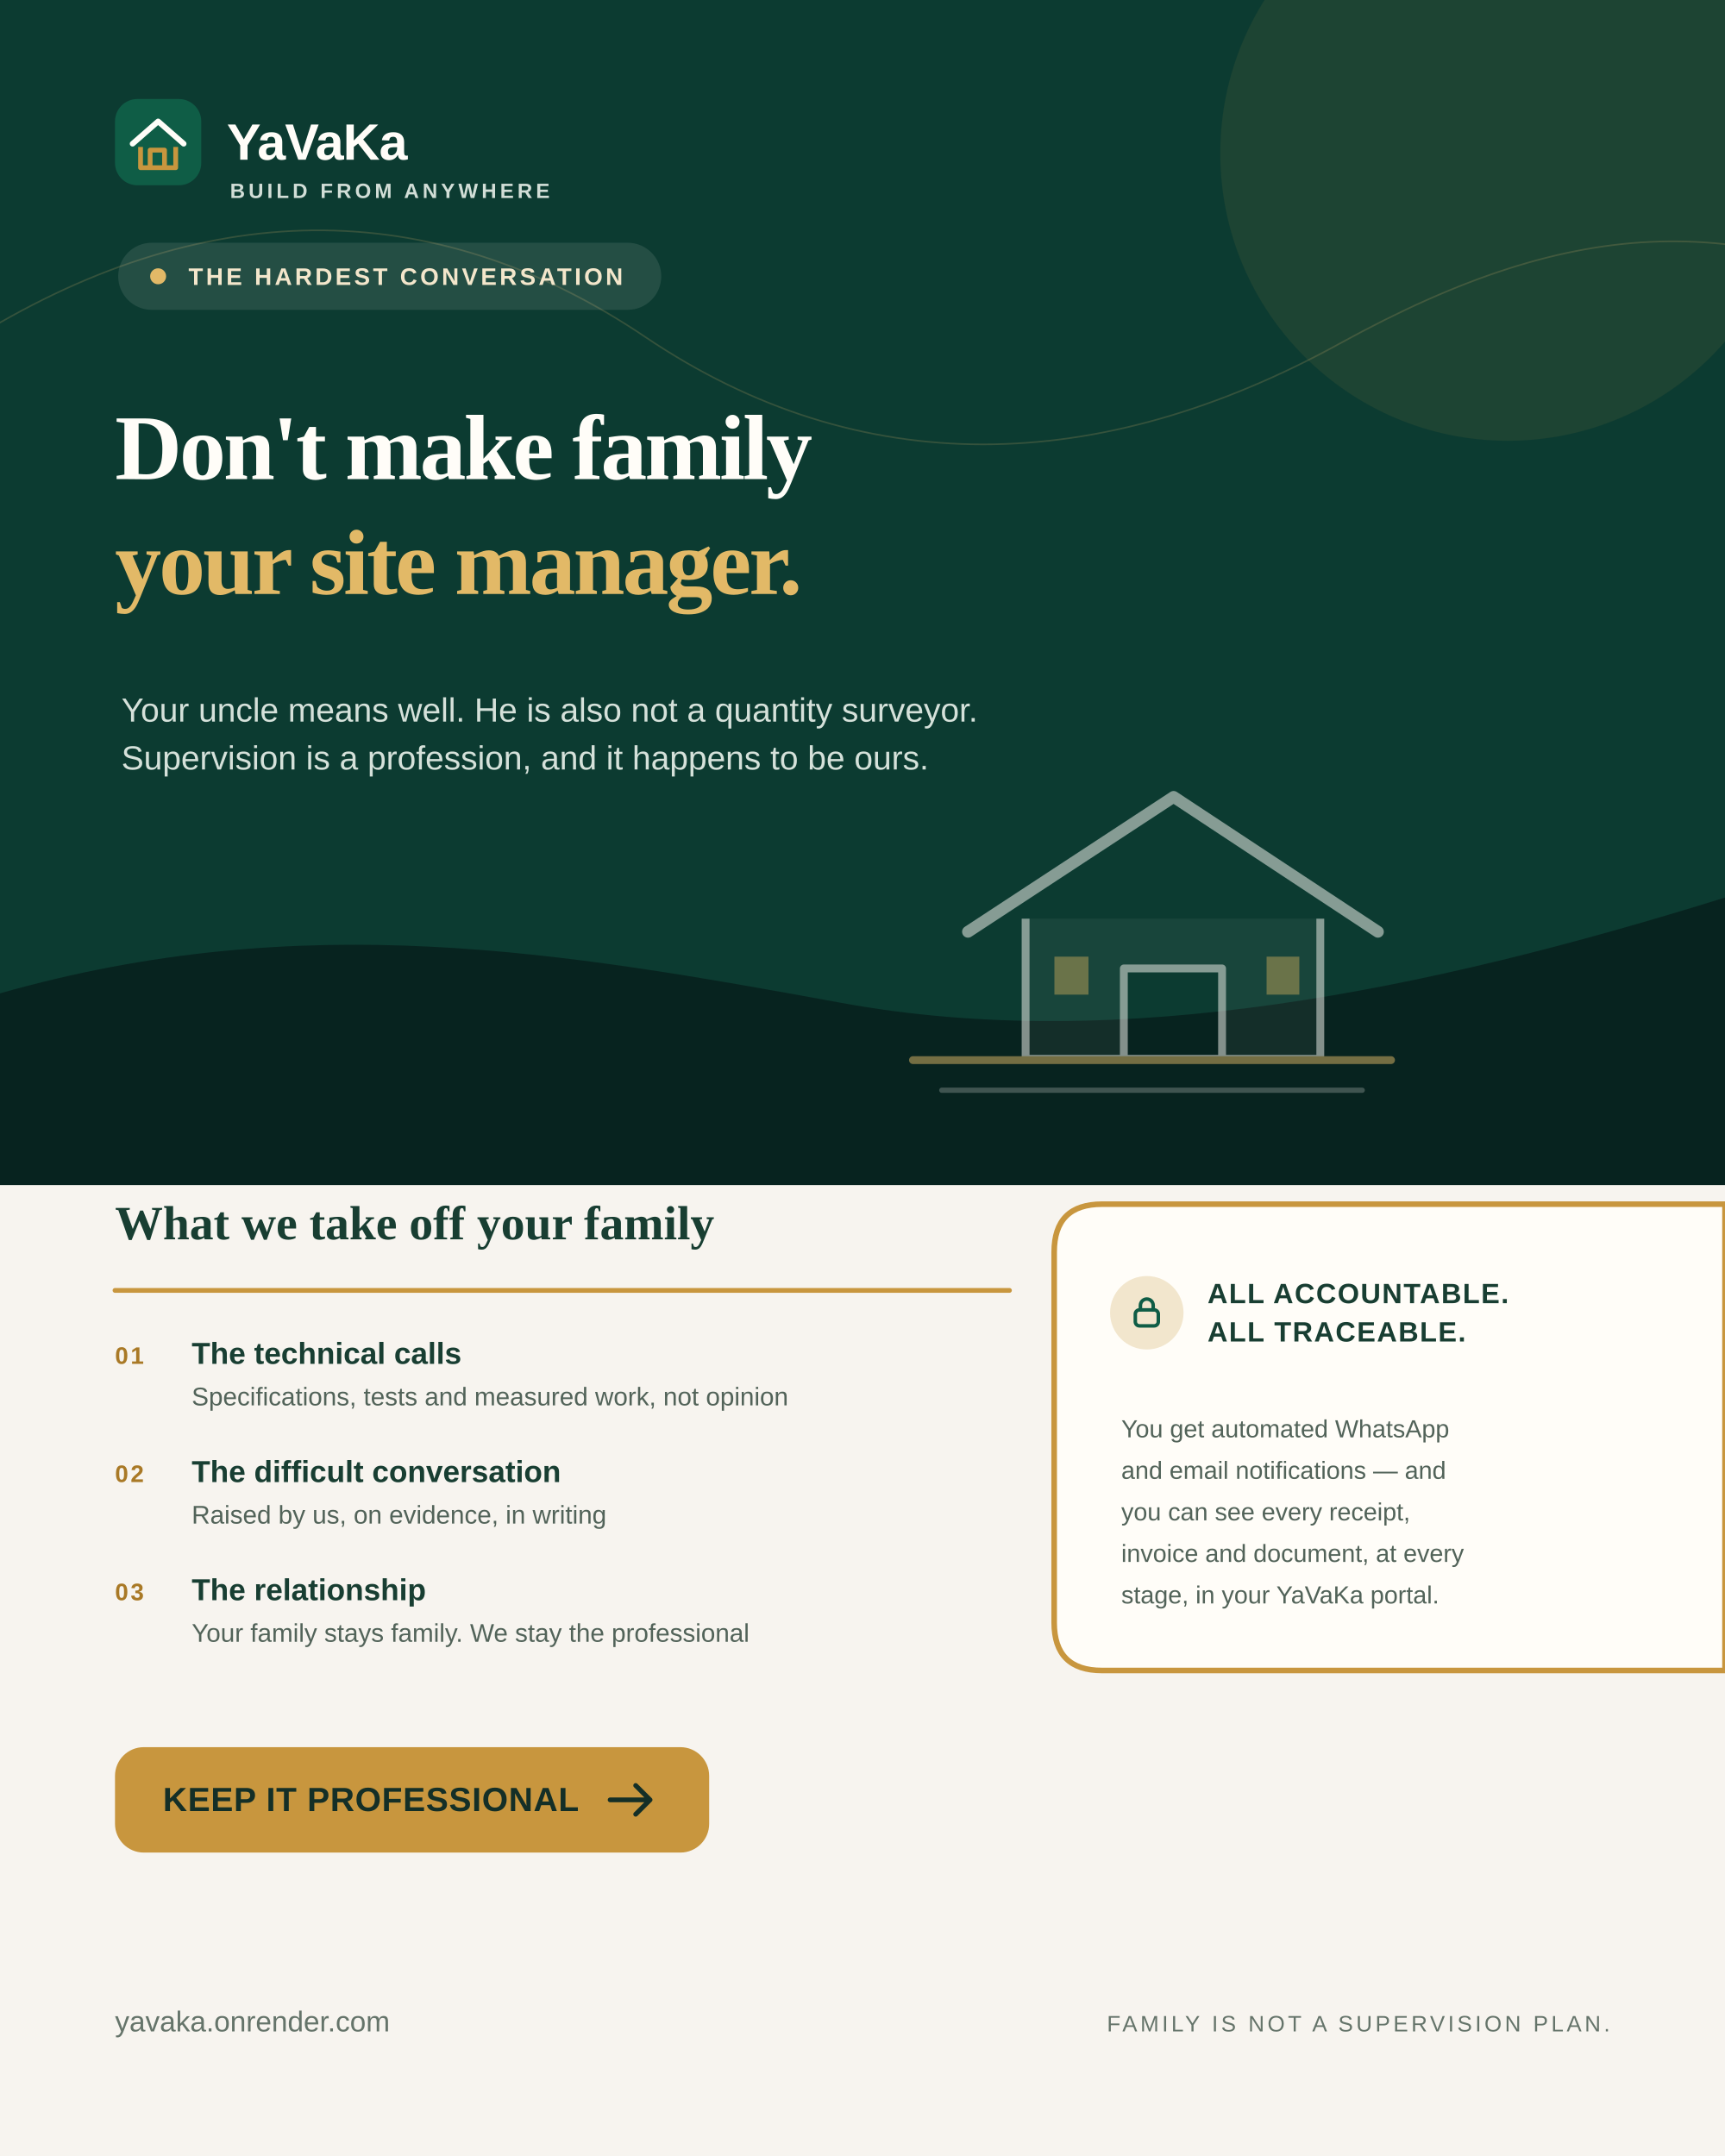
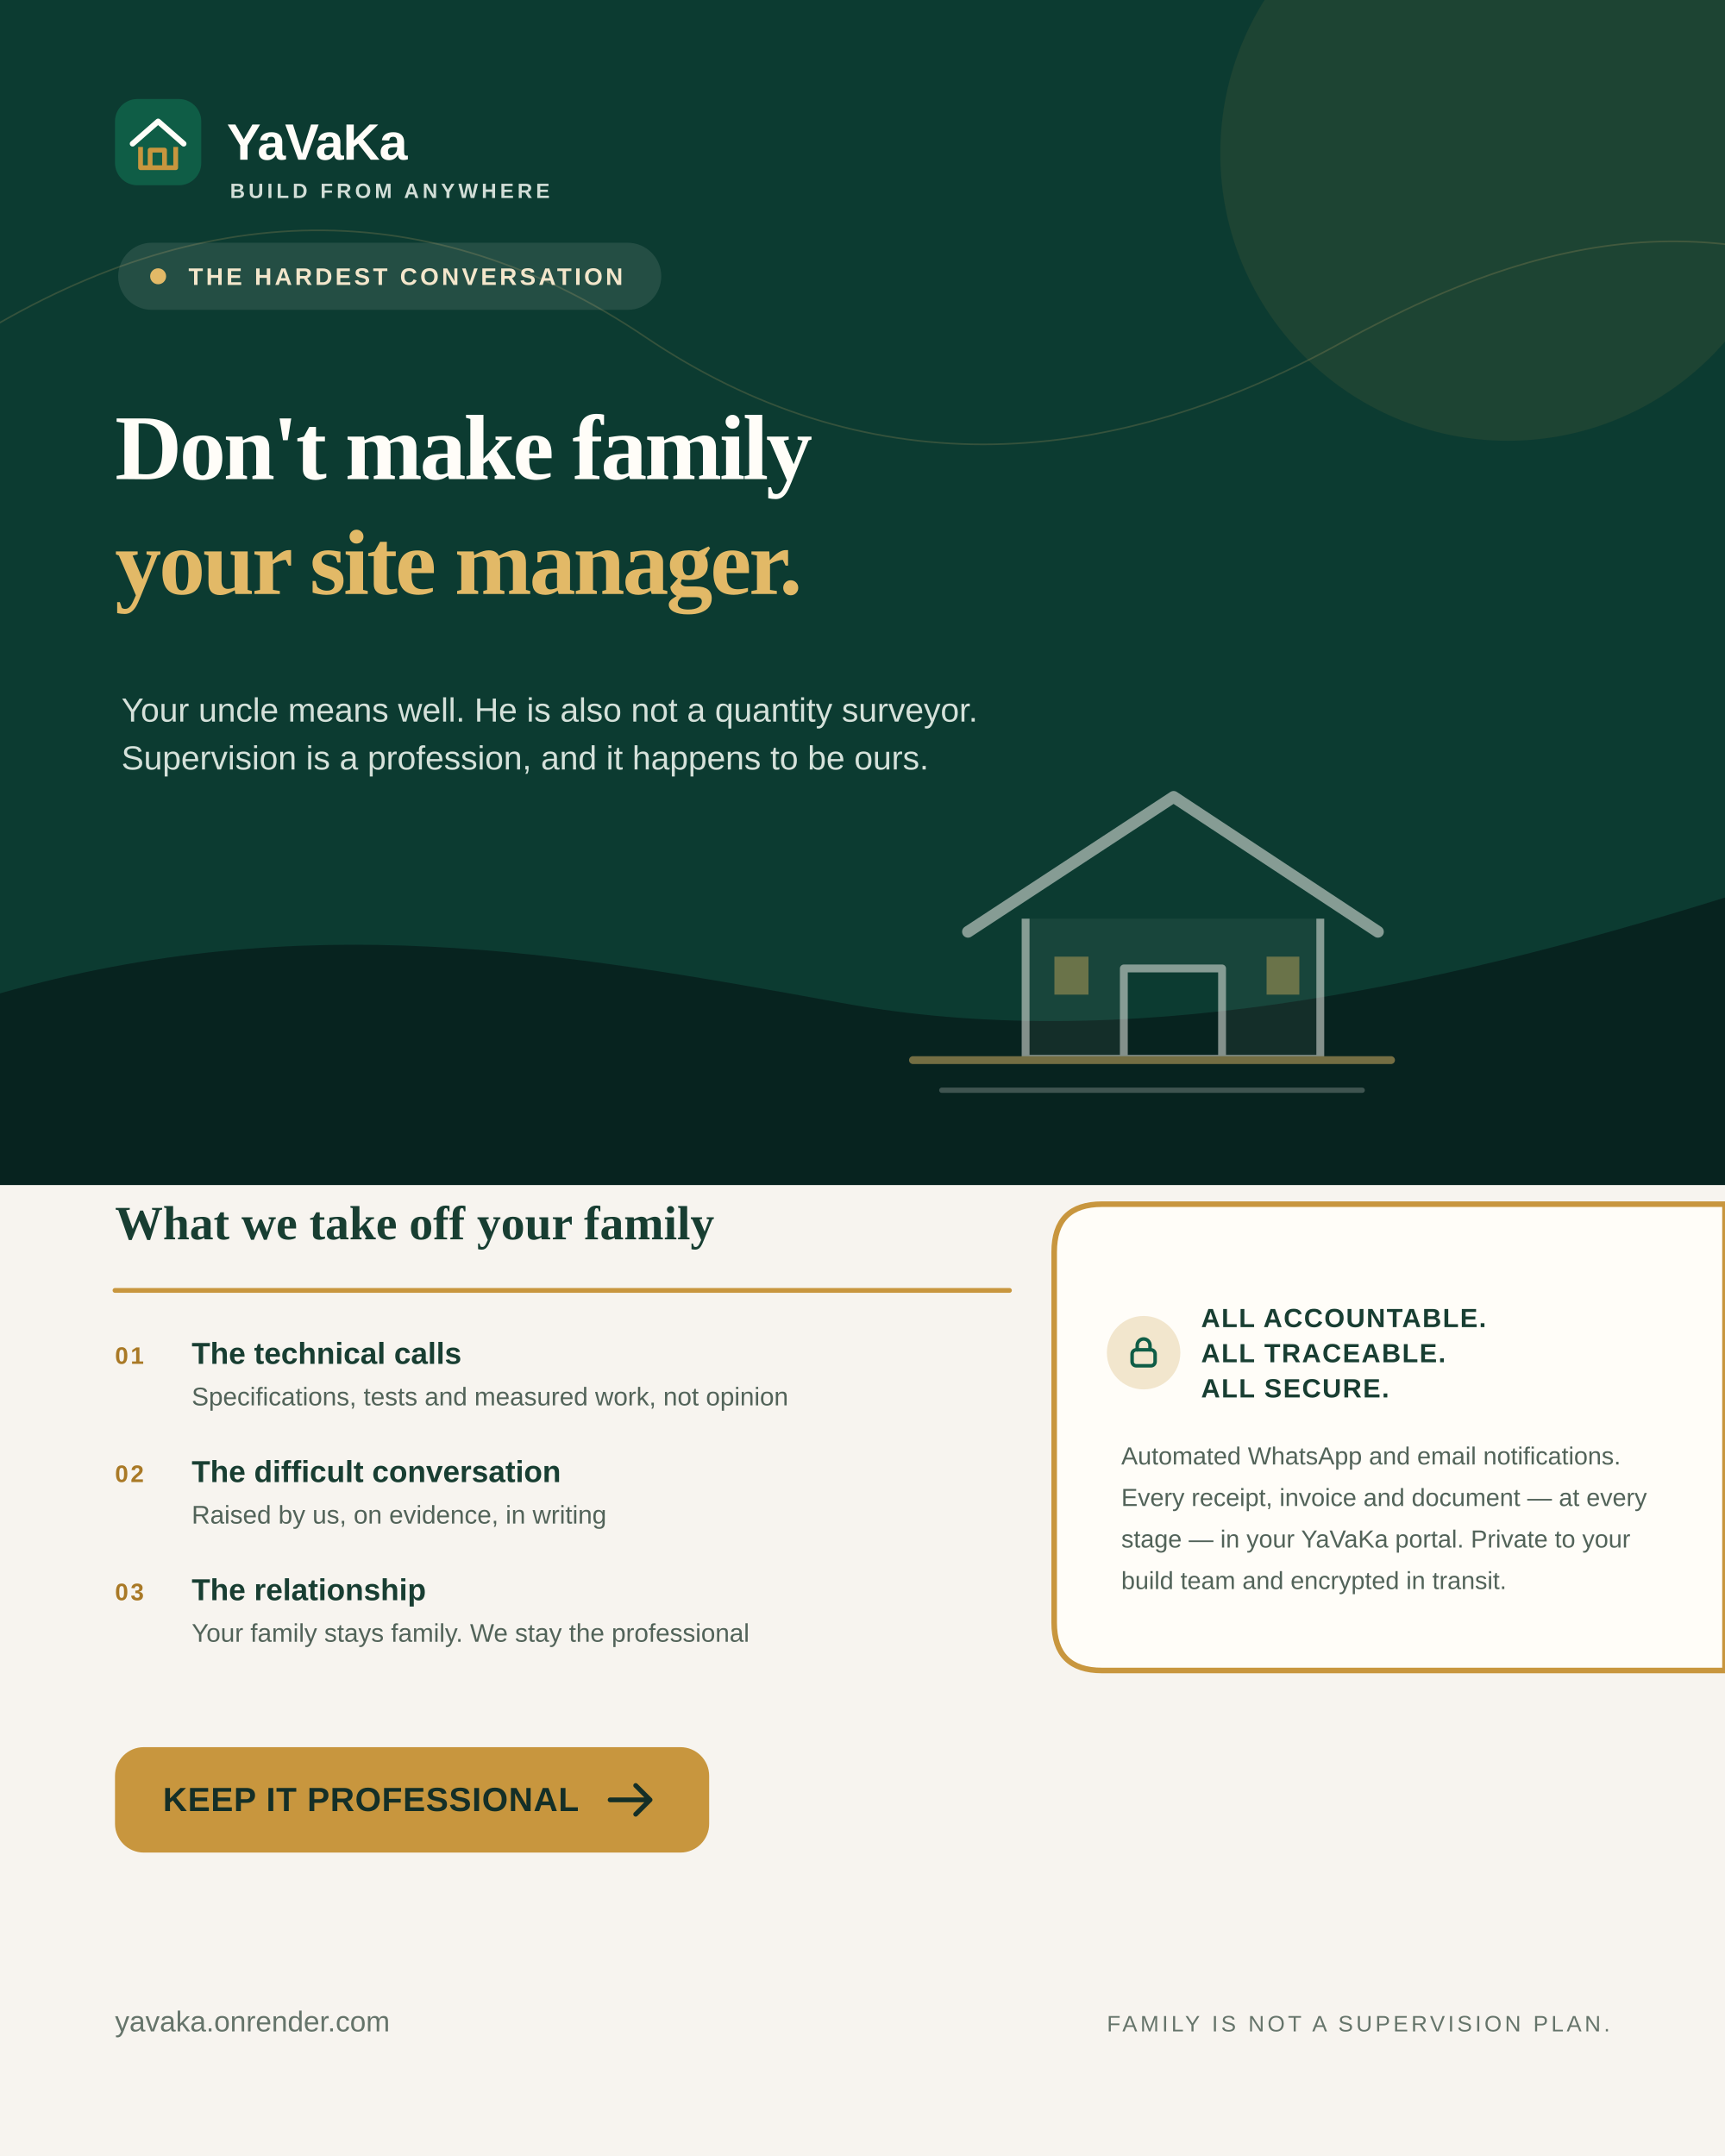
<svg xmlns="http://www.w3.org/2000/svg" width="1080" height="1350" viewBox="0 0 1080 1350" role="img" aria-labelledby="title desc">
  <defs>
    <linearGradient id="sky" x1="0" y1="0" x2="1" y2="1">
      <stop offset="0" stop-color="#114f40" />
      <stop offset="1" stop-color="#07231f" />
    </linearGradient>
    <linearGradient id="paper" x1="0" y1="0" x2="1" y2="1">
      <stop offset="0" stop-color="#fbf8f1" />
      <stop offset="1" stop-color="#ece6da" />
    </linearGradient>
    <filter id="shadow" x="-20%" y="-20%" width="140%" height="150%">
      <feDropShadow dx="0" dy="18" stdDeviation="18" flood-color="#16372d" flood-opacity=".15" />
    </filter>
  </defs>
  <rect x="0" y="0" width="1080" height="1350" fill="#f7f4ef" />
  <rect x="0" y="0" width="1080" height="742" fill="#0c3b31" />
  <circle cx="944" cy="96" r="180" fill="#c8963e" opacity=".09" />
  <path d="M0 622c190-54 352-26 527 6s367-8 553-66v180H0Z" fill="#07231f" />
  <g fill="none" stroke="#d8b36d" stroke-opacity=".2">
    <path d="M-20 214c145-91 289-94 424-3s284 87 435 4 253-82 387-15" />
  </g>
  <rect x="72" y="62" width="54" height="54" rx="14" fill="#0f5d46" />
  <path d="m83 90 16-14 16 14" fill="none" stroke="#fffdf8" stroke-width="3.5" stroke-linecap="round" stroke-linejoin="round" />
  <path d="M88 92v13h22V92M94 105V94h9v11" fill="none" stroke="#c8963e" stroke-width="3" stroke-linejoin="round" />
  <text x="142" y="100" fill="#fffdf8" font-family="Arial, Helvetica, sans-serif" font-size="32" font-weight="700" letter-spacing="-0.5">YaVaKa</text>
  <text x="144" y="124" fill="#d2ded7" font-family="Arial, Helvetica, sans-serif" font-size="13" font-weight="700" letter-spacing="2.2">BUILD FROM ANYWHERE</text>
  <rect x="74" y="152" width="340" height="42" rx="21.0" fill="#fffdf8" opacity="0.1" />
  <circle cx="99" cy="173.0" r="5" fill="#e2b967" />
  <text x="118" y="178.4" fill="#f3e6cb" font-family="Arial, Helvetica, sans-serif" font-size="15" font-weight="700" letter-spacing="1.8">THE HARDEST CONVERSATION</text>
  <g opacity=".5" transform="translate(96 426) scale(.82)">
    <path d="M622 192 779 89l156 103" fill="none" stroke="#fffdf8" stroke-width="9" stroke-linecap="round" stroke-linejoin="round" />
    <path d="M666 182v107h225V182M741 289v-69h75v69" fill="#fffdf8" fill-opacity=".1" stroke="#fffdf8" stroke-width="6" stroke-linejoin="round" />
    <path d="M688 211h26v29h-26zM850 211h25v29h-25z" fill="#e2b967" opacity=".86" />
    <path d="M580 290h365" stroke="#e2b967" stroke-width="6" stroke-linecap="round" />
    <path d="M602 313h321" stroke="#fffdf8" stroke-opacity=".45" stroke-width="4" stroke-linecap="round" />
  </g>
  <text x="72" y="300" fill="#fffdf8" font-family="Georgia, 'Times New Roman', serif" font-size="58" font-weight="700" letter-spacing="-1.508">Don't make family</text>
  <text x="72" y="371.92" fill="#e2b967" font-family="Georgia, 'Times New Roman', serif" font-size="58" font-weight="700" letter-spacing="-1.508">your site manager.</text>
  <text x="76" y="451.84" fill="#d5e1da" font-family="Arial, Helvetica, sans-serif" font-size="21" font-weight="400">Your uncle means well. He is also not a quantity surveyor.</text>
  <text x="76" y="481.84" fill="#d5e1da" font-family="Arial, Helvetica, sans-serif" font-size="21" font-weight="400">Supervision is a profession, and it happens to be ours.</text>
  <path d="M72 808h560" stroke="#c8963e" stroke-width="3" stroke-linecap="round" />
  <text x="72" y="776" fill="#183e32" font-family="Georgia, 'Times New Roman', serif" font-size="30" font-weight="700">What we take off your family</text>
  <text x="72" y="854" fill="#a97926" font-family="Arial, Helvetica, sans-serif" font-size="15" font-weight="700" letter-spacing="1.4">01</text>
  <text x="120" y="854" fill="#183e32" font-family="Arial, Helvetica, sans-serif" font-size="19" font-weight="700">The technical calls</text>
  <text x="120" y="880" fill="#526359" font-family="Arial, Helvetica, sans-serif" font-size="16" font-weight="400">Specifications, tests and measured work, not opinion</text>
  <text x="72" y="928" fill="#a97926" font-family="Arial, Helvetica, sans-serif" font-size="15" font-weight="700" letter-spacing="1.4">02</text>
  <text x="120" y="928" fill="#183e32" font-family="Arial, Helvetica, sans-serif" font-size="19" font-weight="700">The difficult conversation</text>
  <text x="120" y="954" fill="#526359" font-family="Arial, Helvetica, sans-serif" font-size="16" font-weight="400">Raised by us, on evidence, in writing</text>
  <text x="72" y="1002" fill="#a97926" font-family="Arial, Helvetica, sans-serif" font-size="15" font-weight="700" letter-spacing="1.4">03</text>
  <text x="120" y="1002" fill="#183e32" font-family="Arial, Helvetica, sans-serif" font-size="19" font-weight="700">The relationship</text>
  <text x="120" y="1028" fill="#526359" font-family="Arial, Helvetica, sans-serif" font-size="16" font-weight="400">Your family stays family. We stay the professional</text>
  <path d="M1080 754 H690 Q660 754 660 784 V1016 Q660 1046 690 1046 H1080 Z" fill="#fffdf8" stroke="#c8963e" stroke-width="3.5" />
-   <circle cx="718" cy="822" r="23" fill="#f2e6cd" />
-   <g transform="translate(706 810)" fill="none" stroke="#0f5d46" stroke-width="2.2" stroke-linecap="round" stroke-linejoin="round">
+   <circle cx="716" cy="847.0" r="23" fill="#f2e6cd" />
+   <g transform="translate(704 835.0)" fill="none" stroke="#0f5d46" stroke-width="2.2" stroke-linecap="round" stroke-linejoin="round">
    <rect x="4.8" y="10.2" width="14.4" height="10" rx="2.6" />
    <path d="M8 10.2V7.4a4 4 0 0 1 8 0v2.8" />
  </g>
-   <text x="756" y="816" fill="#183e32" font-family="Arial, Helvetica, sans-serif" font-size="17.5" font-weight="700" letter-spacing="0.8">ALL ACCOUNTABLE.</text>
-   <text x="756" y="840" fill="#183e32" font-family="Arial, Helvetica, sans-serif" font-size="17.5" font-weight="700" letter-spacing="0.8">ALL TRACEABLE.</text>
-   <text x="702" y="900" fill="#526359" font-family="Arial, Helvetica, sans-serif" font-size="15.5" font-weight="400">You get automated WhatsApp</text>
-   <text x="702" y="926" fill="#526359" font-family="Arial, Helvetica, sans-serif" font-size="15.5" font-weight="400">and email notifications — and</text>
-   <text x="702" y="952" fill="#526359" font-family="Arial, Helvetica, sans-serif" font-size="15.5" font-weight="400">you can see every receipt,</text>
-   <text x="702" y="978" fill="#526359" font-family="Arial, Helvetica, sans-serif" font-size="15.5" font-weight="400">invoice and document, at every</text>
-   <text x="702" y="1004" fill="#526359" font-family="Arial, Helvetica, sans-serif" font-size="15.5" font-weight="400">stage, in your YaVaKa portal.</text>
+   <text x="752" y="831.0" fill="#183e32" font-family="Arial, Helvetica, sans-serif" font-size="16.5" font-weight="700" letter-spacing="0.8">ALL ACCOUNTABLE.</text>
+   <text x="752" y="853.0" fill="#183e32" font-family="Arial, Helvetica, sans-serif" font-size="16.5" font-weight="700" letter-spacing="0.8">ALL TRACEABLE.</text>
+   <text x="752" y="875.0" fill="#183e32" font-family="Arial, Helvetica, sans-serif" font-size="16.5" font-weight="700" letter-spacing="0.8">ALL SECURE.</text>
+   <text x="702" y="917.0" fill="#526359" font-family="Arial, Helvetica, sans-serif" font-size="15.5" font-weight="400">Automated WhatsApp and email notifications.</text>
+   <text x="702" y="943.0" fill="#526359" font-family="Arial, Helvetica, sans-serif" font-size="15.5" font-weight="400">Every receipt, invoice and document — at every</text>
+   <text x="702" y="969.0" fill="#526359" font-family="Arial, Helvetica, sans-serif" font-size="15.5" font-weight="400">stage — in your YaVaKa portal. Private to your</text>
+   <text x="702" y="995.0" fill="#526359" font-family="Arial, Helvetica, sans-serif" font-size="15.5" font-weight="400">build team and encrypted in transit.</text>
  <rect x="72" y="1094" width="372" height="66" rx="18" fill="#c8963e" />
  <text x="102" y="1134.0" fill="#142f27" font-family="Arial, Helvetica, sans-serif" font-size="21" font-weight="700" letter-spacing="0.4">KEEP IT PROFESSIONAL</text>
  <path d="M382 1127.0h25m-9-9 9 9-9 9" fill="none" stroke="#142f27" stroke-width="3" stroke-linecap="round" stroke-linejoin="round" />
  <text x="72" y="1272" fill="#65746a" font-family="Arial, Helvetica, sans-serif" font-size="18" font-weight="400">yavaka.onrender.com</text>
  <text x="1008" y="1272" fill="#65746a" font-family="Arial, Helvetica, sans-serif" font-size="14" font-weight="400" letter-spacing="1.9" text-anchor="end">FAMILY IS NOT A SUPERVISION PLAN.</text>
</svg>
